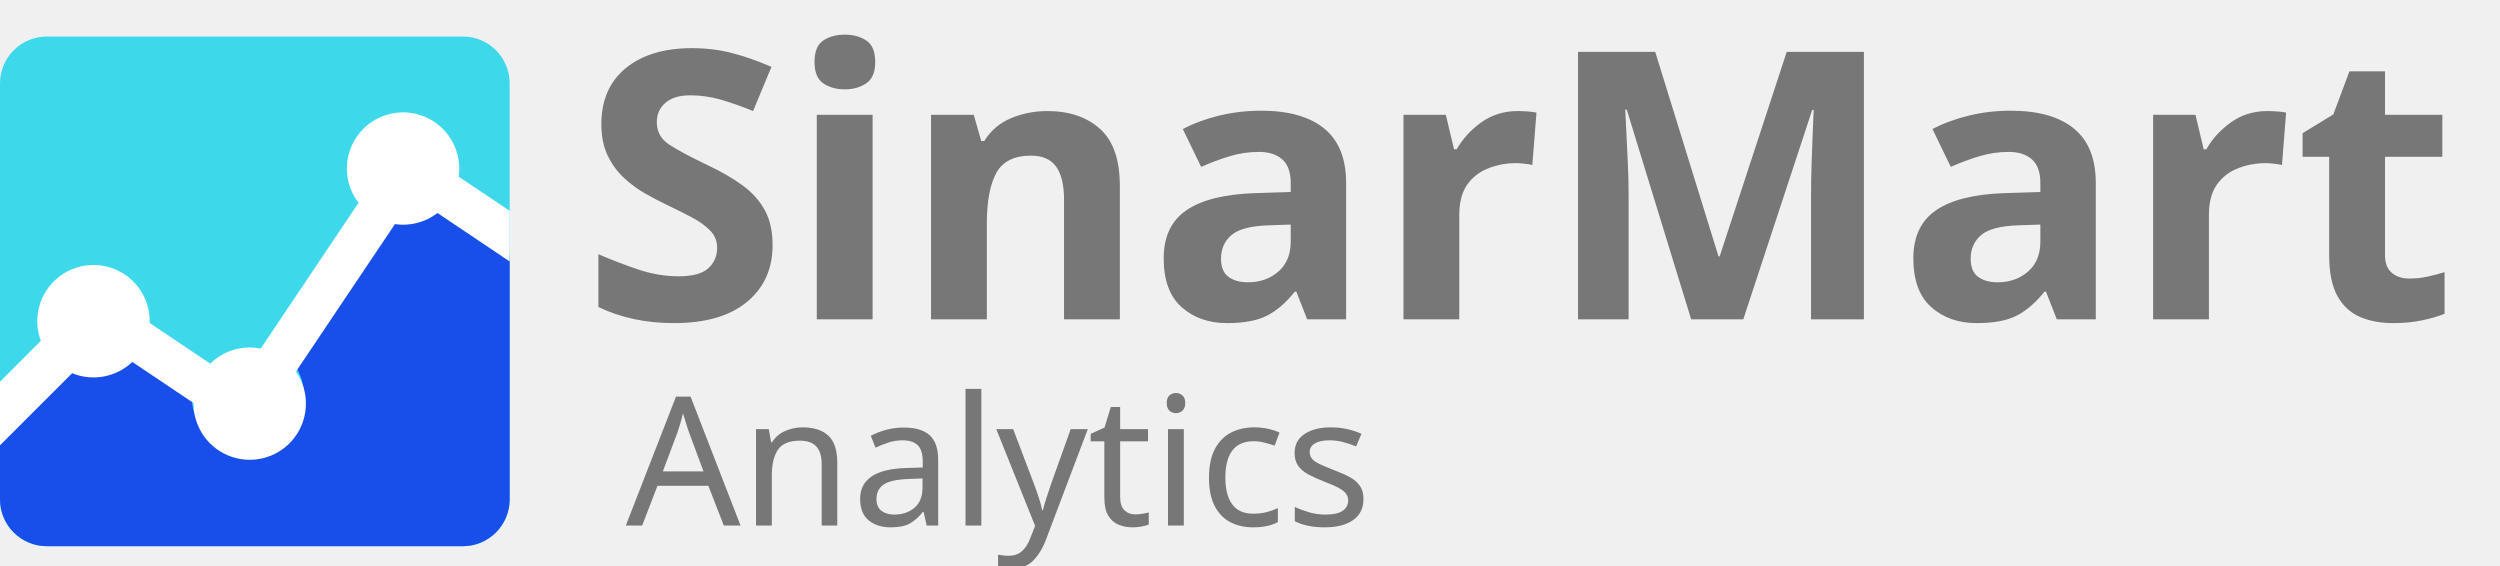
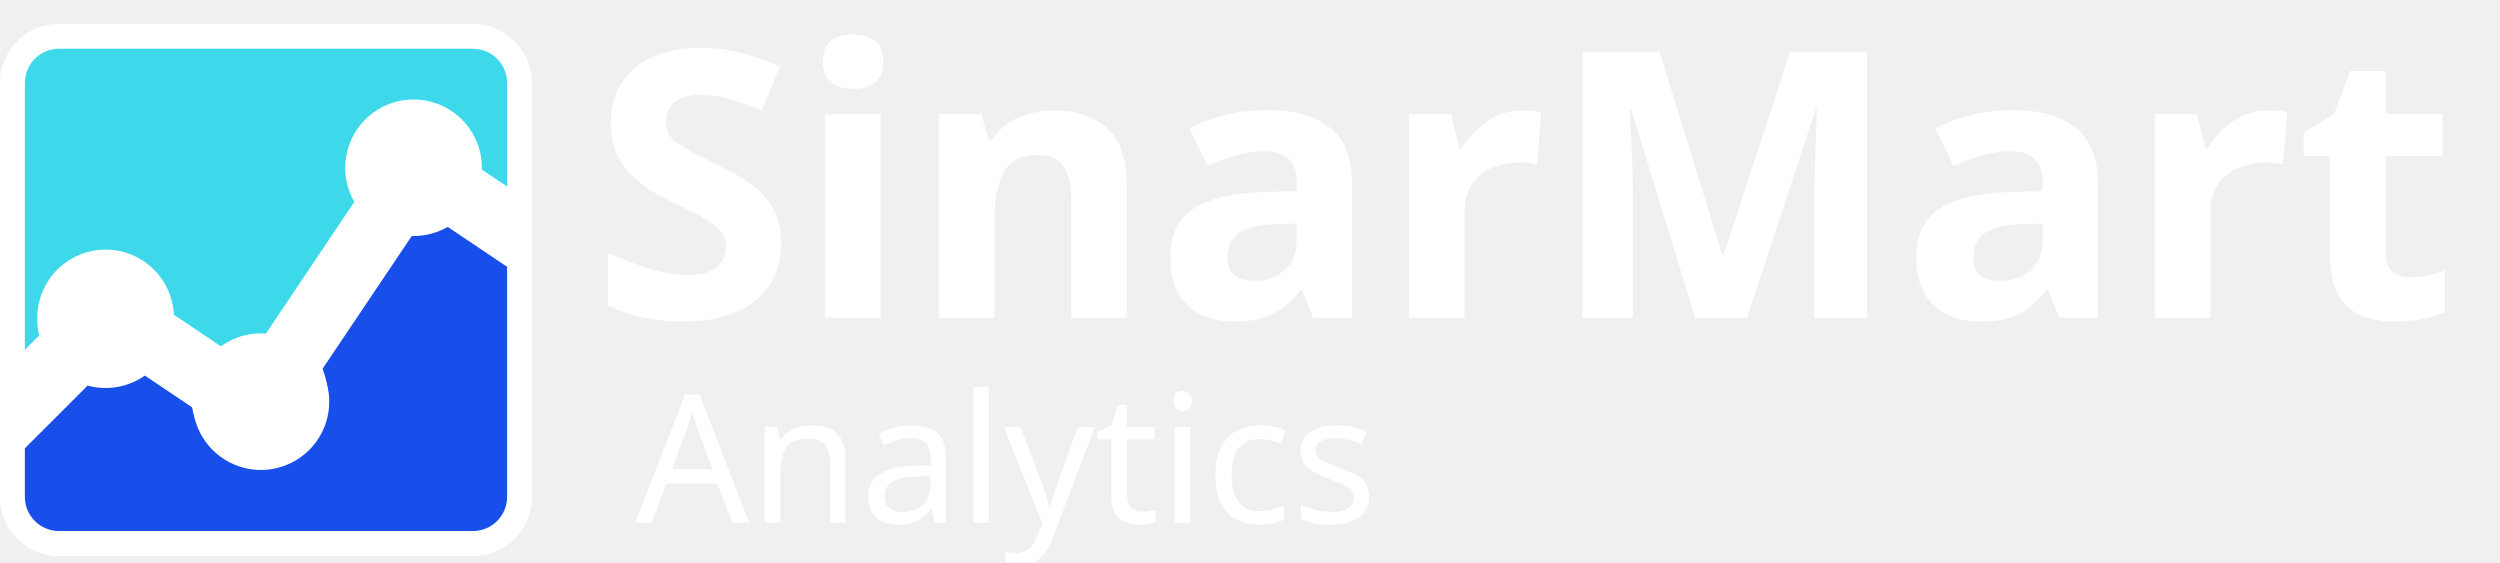
- <svg xmlns="http://www.w3.org/2000/svg" id="Layer_1" data-name="Layer 1" viewBox="0 0 1000.97 226.52">
+ <svg xmlns="http://www.w3.org/2000/svg" viewBox="0 0 1005.97 226.52">
  <defs>
-     <style>.cls-1{fill:#3dd9eb;}.cls-2{fill:#184feb;}.cls-3{fill:#fff;}.cls-4{font-size:150px;font-family:Poppins-Bold, Poppins;font-weight:700;}.cls-4,.cls-5{fill:#777778;}.cls-5{font-size:72px;font-family:Raleway-Regular, Raleway;}.cls-6{letter-spacing:-0.02em;}</style>
+     <style>.cls-1{fill:#3dd9eb;}.cls-1,.cls-2,.cls-3{stroke:#fff;stroke-miterlimit:10;stroke-width:10px;}.cls-2{fill:#184feb;}.cls-3,.cls-4,.cls-5{fill:#fff;}.cls-4{font-size:150px;font-family:Poppins-Bold, Poppins;font-weight:700;}.cls-5{font-size:72px;font-family:Raleway-Regular, Raleway;}.cls-6{letter-spacing:-0.02em;}</style>
  </defs>
-   <path class="cls-1" d="M358.72,262.68V429.23A18.76,18.76,0,0,1,340,448H173.42a18.76,18.76,0,0,1-18.76-18.75V262.68a18.76,18.76,0,0,1,18.76-18.75H340A18.76,18.76,0,0,1,358.72,262.68Z" transform="translate(-154.66 -229.31)" />
-   <path class="cls-2" d="M358.72,331.49v97.74A18.76,18.76,0,0,1,340,448H173.42a18.76,18.76,0,0,1-18.76-18.75V403.88l28.15-28.14a22.56,22.56,0,0,0,24.1-4.51l24.5,16.44v.26a22.51,22.51,0,1,0,41-12.83L312,316.05a22.55,22.55,0,0,0,17.05-4.45Z" transform="translate(-154.66 -229.31)" />
-   <path class="cls-3" d="M358.72,313.72V334L329.83,314.6a22.55,22.55,0,0,1-17.05,4.45L273.15,378.1a22.5,22.5,0,1,1-41,12.83v-.26l-24.51-16.44a22.54,22.54,0,0,1-24.09,4.51l-28.9,28.89V382.17L171,365.78a22.51,22.51,0,1,1,43.6-7.85c0,.23,0,.47,0,.71l24.24,16.27a22.4,22.4,0,0,1,15.79-6.48,22.09,22.09,0,0,1,4.42.44l39.16-58.35a22.5,22.5,0,1,1,40.33-13.73,23.13,23.13,0,0,1-.23,3.25Z" transform="translate(-154.66 -229.31)" />
-   <text class="cls-4" transform="translate(232.68 127.87)">SinarMart</text>
-   <text class="cls-5" transform="translate(250.57 210.42)">Ana<tspan class="cls-6" x="129.89" y="0">l</tspan>
-     <tspan x="148.25" y="0">ytics</tspan>
-   </text>
+   <g id="Layer_2" data-name="Layer 2">
+     <g id="Layer_1-2" data-name="Layer 1">
+       <path class="cls-1" d="M209.06,33.38V199.92a18.76,18.76,0,0,1-18.75,18.76H23.76A18.76,18.76,0,0,1,5,199.92V33.38A18.76,18.76,0,0,1,23.76,14.62H190.31A18.76,18.76,0,0,1,209.06,33.38Z" />
+       <path class="cls-2" d="M209.06,102.18v97.74a18.76,18.76,0,0,1-18.75,18.76H23.76A18.76,18.76,0,0,1,5,199.92V174.58l28.15-28.15a22.48,22.48,0,0,0,24.09-4.51l24.51,16.44v.27a22.51,22.51,0,1,0,41-12.83l39.63-59.05a22.52,22.52,0,0,0,17-4.46Z" />
+       <path class="cls-3" d="M209.06,84.42v20.26L180.17,85.29a22.52,22.52,0,0,1-17,4.46L123.49,148.8a22.5,22.5,0,1,1-41,12.83v-.27L58,144.92a22.48,22.48,0,0,1-24.09,4.51L5,178.33V152.86l16.38-16.38A22.23,22.23,0,0,1,20,128.62a22.51,22.51,0,1,1,45,0c0,.24,0,.48,0,.71L89.21,145.6a22.47,22.47,0,0,1,20.21-6l39.16-58.35a22.5,22.5,0,1,1,40.33-13.73,23.27,23.27,0,0,1-.23,3.26Z" />
+       <text class="cls-4" transform="translate(237.68 127.87)">SinarMart</text>
+       <text class="cls-5" transform="translate(255.57 210.42)">Ana<tspan class="cls-6" x="129.89" y="0">l</tspan>
+         <tspan x="148.25" y="0">ytics</tspan>
+       </text>
+     </g>
+   </g>
</svg>
